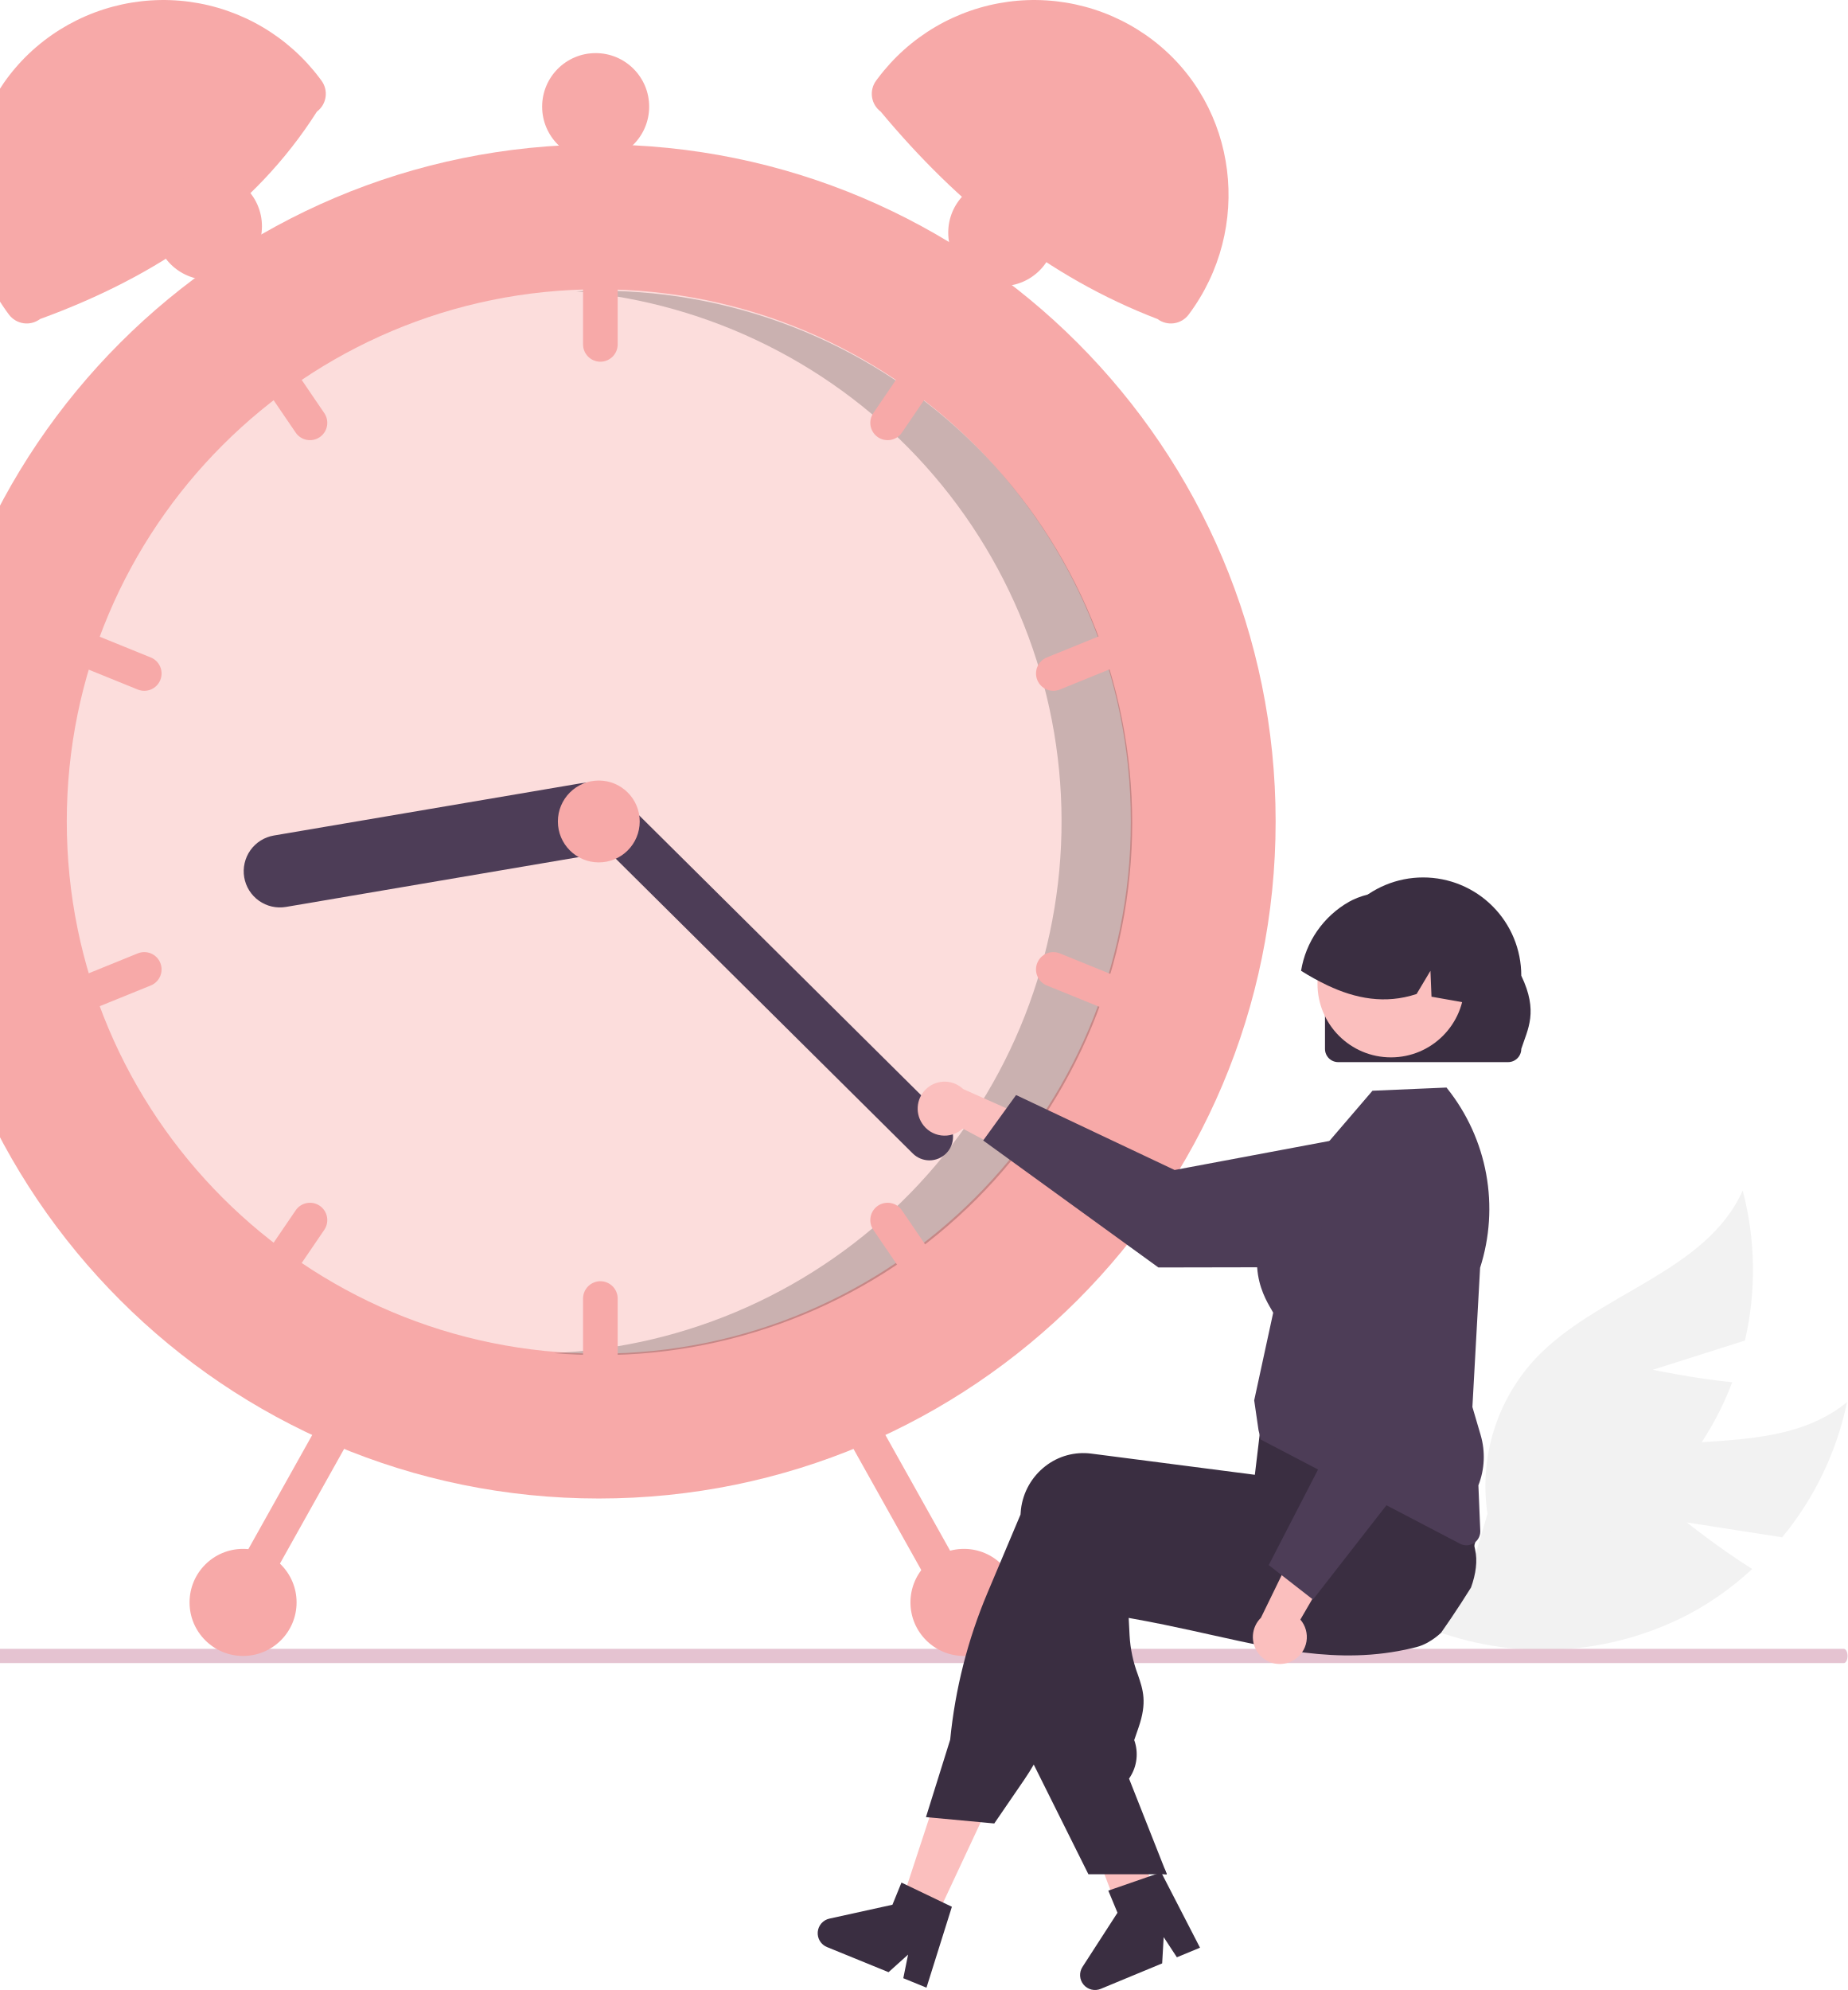
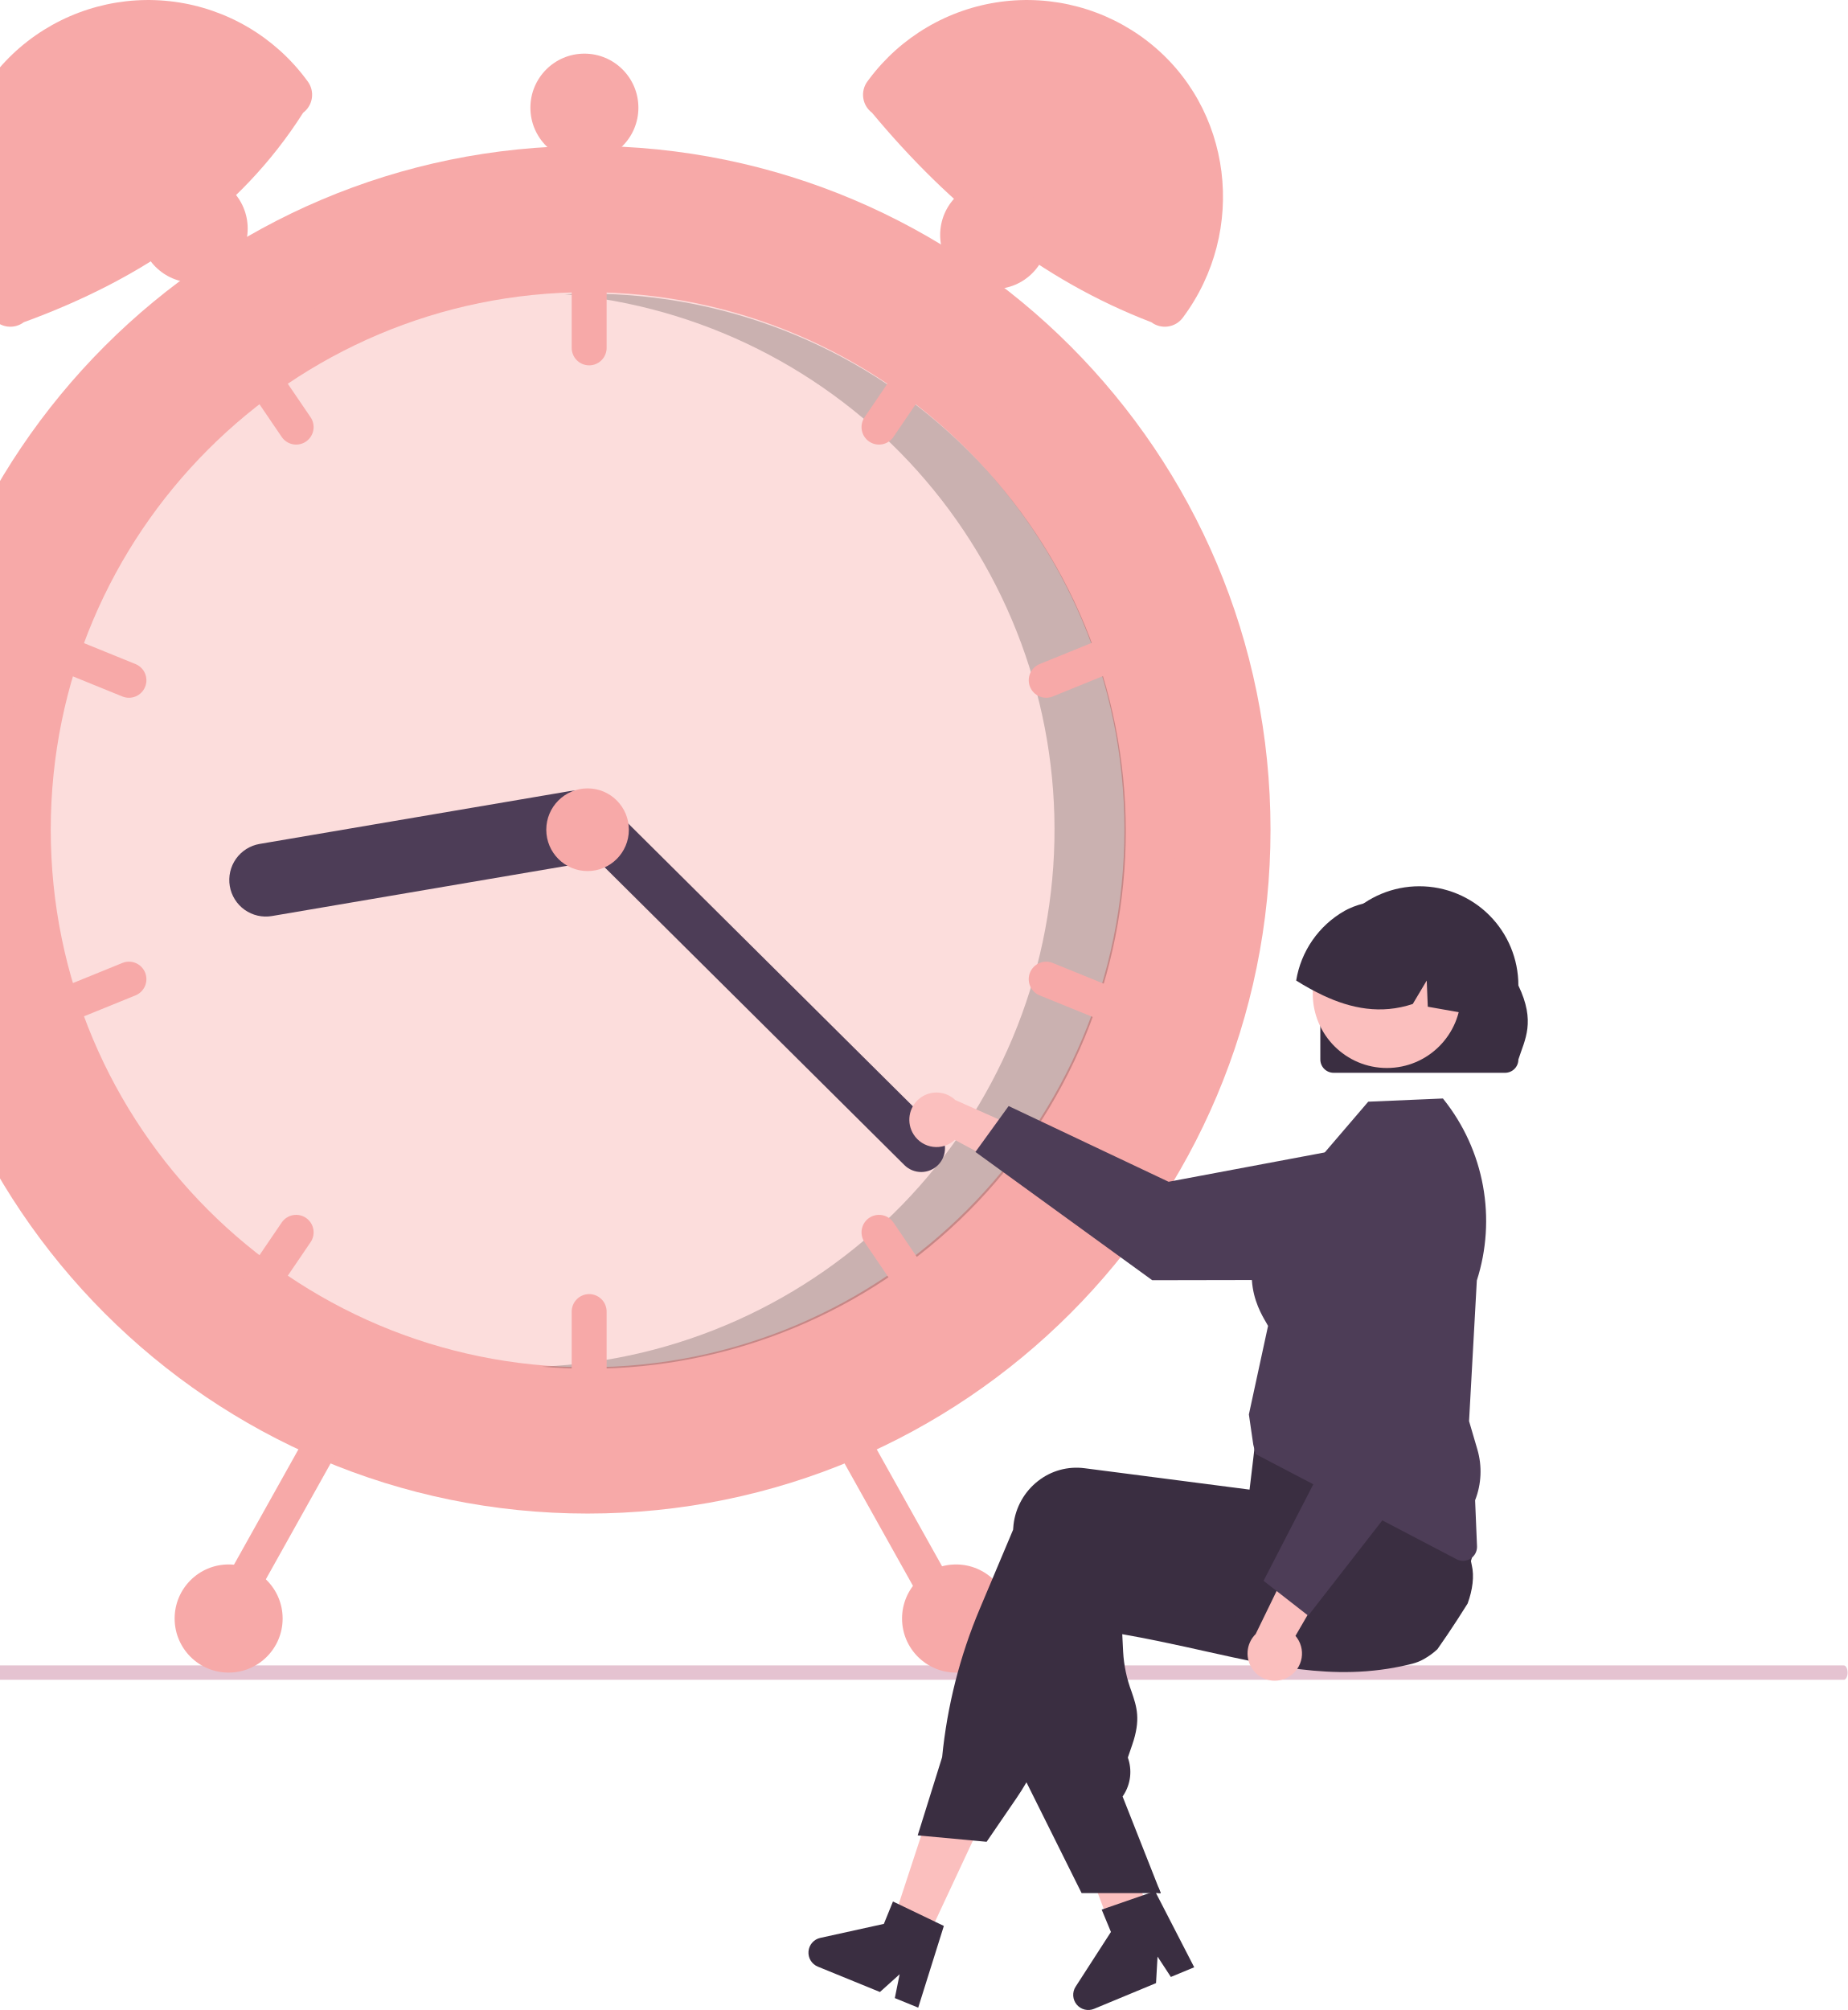
- <svg xmlns="http://www.w3.org/2000/svg" width="390" height="420" viewBox="0 0 390 420" fill="none">
-   <path d="M356.057 321.312L376.199 324.461C383.018 316.204 387.718 306.408 389.892 295.923C375.163 307.981 352.765 301.573 334.906 308.156C329.351 310.252 324.339 313.571 320.242 317.867C316.144 322.164 313.066 327.327 311.235 332.975L301.391 343.567C310.302 347.095 319.871 348.65 329.441 348.123C339.01 347.596 348.351 345 356.82 340.515C361.547 337.952 365.932 334.804 369.871 331.145C362.824 326.706 356.057 321.312 356.057 321.312Z" fill="#F2F2F2" />
-   <path d="M348.907 289.094L368.339 282.927C370.76 272.496 370.598 261.632 367.868 251.278C360.062 268.639 337.158 272.895 324.109 286.753C320.072 291.106 317.066 296.312 315.314 301.985C313.563 307.658 313.11 313.653 313.99 319.525L309.902 333.396C319.451 332.579 328.709 329.702 337.039 324.962C345.369 320.222 352.572 313.733 358.153 305.941C361.24 301.538 363.761 296.765 365.656 291.732C357.368 290.903 348.907 289.094 348.907 289.094Z" fill="#F2F2F2" />
-   <path d="M390 349.5C390 349.697 389.98 349.892 389.94 350.075C389.901 350.257 389.843 350.423 389.769 350.562C389.696 350.701 389.608 350.812 389.512 350.887C389.416 350.962 389.313 351.001 389.209 351H-58.209C-58.419 351 -58.62 350.842 -58.768 350.561C-58.917 350.279 -59 349.898 -59 349.5C-59 349.102 -58.917 348.721 -58.768 348.439C-58.62 348.158 -58.419 348 -58.209 348H389.209C389.313 347.999 389.416 348.038 389.512 348.113C389.608 348.188 389.696 348.299 389.769 348.438C389.843 348.577 389.901 348.743 389.94 348.925C389.98 349.108 390 349.303 390 349.5Z" fill="#E5C3D1" />
-   <path d="M126.401 316.267C205.308 316.267 269.274 252.292 269.274 173.375C269.274 94.458 205.308 30.483 126.401 30.483C47.495 30.483 -16.472 94.458 -16.472 173.375C-16.472 252.292 47.495 316.267 126.401 316.267Z" fill="#F7A9A8" />
-   <path d="M249.338 173.375C249.353 192.56 244.872 211.482 236.255 228.622C227.638 245.763 215.124 260.646 199.718 272.076C198.688 272.847 197.638 273.598 196.582 274.329C175.98 288.652 151.491 296.328 126.401 296.328C101.311 296.328 76.822 288.652 56.221 274.329C55.164 273.598 54.114 272.847 53.084 272.076C37.689 260.635 25.183 245.751 16.567 228.613C7.951 211.474 3.464 192.558 3.464 173.375C3.464 154.192 7.951 135.275 16.567 118.137C25.183 100.999 37.689 86.114 53.084 74.673C54.114 73.902 55.164 73.151 56.221 72.42C76.822 58.098 101.311 50.421 126.401 50.421C151.491 50.421 175.98 58.098 196.582 72.42C197.638 73.151 198.688 73.902 199.718 74.673C215.124 86.104 227.638 100.987 236.255 118.127C244.872 135.268 249.353 154.19 249.338 173.375Z" fill="#F7A9A8" />
-   <path d="M126.401 285.694C188.425 285.694 238.706 235.407 238.706 173.375C238.706 111.342 188.425 61.055 126.401 61.055C64.377 61.055 14.096 111.342 14.096 173.375C14.096 235.407 64.377 285.694 126.401 285.694Z" fill="#FCDDDC" />
-   <path opacity="0.2" d="M126.694 61.369C124.992 61.369 123.3 61.414 121.616 61.489C150 63.983 176.375 77.176 195.397 98.393C214.419 119.61 224.666 147.266 224.061 175.757C223.457 204.248 212.046 231.444 192.141 251.835C172.236 272.226 145.325 284.287 116.86 285.575C120.101 285.856 123.38 286.008 126.694 286.008C156.479 286.008 185.044 274.175 206.106 253.111C227.167 232.047 238.999 203.478 238.999 173.689C238.999 143.9 227.167 115.331 206.106 94.267C185.044 73.203 156.479 61.369 126.694 61.369V61.369Z" fill="black" />
-   <path d="M126.733 53.08C125.765 53.082 124.836 53.467 124.151 54.152C123.466 54.838 123.08 55.766 123.078 56.735V72.686C123.078 73.655 123.464 74.585 124.149 75.271C124.834 75.956 125.764 76.341 126.733 76.341C127.703 76.341 128.632 75.956 129.318 75.271C130.003 74.585 130.388 73.655 130.388 72.686V56.735C130.387 55.766 130.001 54.838 129.316 54.152C128.631 53.467 127.702 53.082 126.733 53.08Z" fill="#F7A9A8" />
-   <path d="M199.718 74.673C198.688 73.902 197.638 73.151 196.582 72.42C195.948 72.379 195.314 72.504 194.743 72.782C194.172 73.061 193.683 73.483 193.326 74.008L184.348 87.188C183.802 87.989 183.597 88.974 183.778 89.926C183.959 90.879 184.51 91.72 185.311 92.265C186.112 92.811 187.097 93.016 188.049 92.835C189.002 92.654 189.843 92.103 190.388 91.302L199.366 78.123C199.708 77.623 199.919 77.045 199.98 76.443C200.042 75.84 199.952 75.232 199.718 74.673Z" fill="#F7A9A8" />
-   <path d="M240.507 134.767C240.326 134.323 240.06 133.919 239.723 133.577C239.386 133.236 238.986 132.964 238.544 132.778C238.102 132.591 237.628 132.494 237.148 132.491C236.668 132.488 236.193 132.579 235.749 132.76L220.97 138.762C220.073 139.127 219.357 139.834 218.981 140.727C218.605 141.619 218.598 142.625 218.963 143.522C219.327 144.42 220.033 145.136 220.925 145.513C221.818 145.891 222.823 145.898 223.721 145.534L238.5 139.533C239.397 139.165 240.111 138.458 240.487 137.565C240.863 136.671 240.87 135.666 240.507 134.767Z" fill="#F7A9A8" />
-   <path d="M68.454 87.188L59.477 74.009C59.119 73.483 58.63 73.061 58.059 72.782C57.488 72.504 56.855 72.379 56.221 72.42C55.164 73.151 54.114 73.902 53.084 74.673C52.85 75.232 52.76 75.84 52.822 76.443C52.883 77.045 53.095 77.623 53.436 78.123L62.414 91.302C62.959 92.103 63.801 92.654 64.753 92.835C65.705 93.016 66.69 92.811 67.491 92.266C68.292 91.72 68.844 90.879 69.024 89.926C69.205 88.974 69 87.989 68.454 87.188Z" fill="#F7A9A8" />
-   <path d="M31.832 138.762L17.053 132.76C16.155 132.396 15.15 132.403 14.257 132.78C13.364 133.157 12.658 133.873 12.293 134.771C11.928 135.669 11.935 136.675 12.312 137.568C12.688 138.461 13.405 139.168 14.302 139.533L29.081 145.534C29.979 145.898 30.985 145.89 31.877 145.513C32.769 145.136 33.475 144.42 33.84 143.522C34.204 142.625 34.198 141.619 33.821 140.727C33.445 139.834 32.73 139.127 31.832 138.762V138.762Z" fill="#F7A9A8" />
-   <path d="M126.733 270.408C125.765 270.41 124.836 270.796 124.151 271.481C123.466 272.166 123.08 273.095 123.078 274.064V290.014C123.078 290.984 123.464 291.914 124.149 292.599C124.834 293.285 125.764 293.67 126.733 293.67C127.703 293.67 128.632 293.285 129.318 292.599C130.003 291.914 130.388 290.984 130.388 290.014V274.064C130.387 273.095 130.001 272.166 129.316 271.481C128.631 270.796 127.702 270.41 126.733 270.408Z" fill="#F7A9A8" />
-   <path d="M199.366 268.627L190.388 255.448C190.118 255.051 189.773 254.712 189.371 254.448C188.97 254.185 188.521 254.004 188.049 253.914C187.578 253.825 187.093 253.829 186.624 253.927C186.154 254.025 185.708 254.214 185.311 254.484C184.915 254.754 184.575 255.1 184.312 255.501C184.049 255.903 183.867 256.352 183.778 256.823C183.689 257.295 183.693 257.779 183.791 258.249C183.888 258.719 184.078 259.165 184.348 259.562L193.325 272.741C193.683 273.266 194.172 273.689 194.743 273.967C195.314 274.246 195.948 274.371 196.582 274.33C197.638 273.598 198.688 272.847 199.718 272.076C199.952 271.518 200.042 270.909 199.98 270.307C199.919 269.705 199.708 269.127 199.366 268.627Z" fill="#F7A9A8" />
-   <path d="M238.5 207.217L223.721 201.215C222.823 200.851 221.817 200.858 220.924 201.235C220.032 201.612 219.325 202.328 218.96 203.226C218.595 204.124 218.602 205.13 218.979 206.023C219.356 206.916 220.072 207.623 220.97 207.988L235.749 213.989C236.647 214.353 237.652 214.346 238.544 213.968C239.436 213.591 240.142 212.875 240.507 211.978C240.872 211.08 240.865 210.074 240.489 209.182C240.112 208.289 239.397 207.582 238.5 207.217V207.217Z" fill="#F7A9A8" />
-   <path d="M67.491 254.484C66.69 253.939 65.705 253.734 64.753 253.915C63.801 254.095 62.96 254.647 62.414 255.448L53.436 268.627C53.095 269.127 52.883 269.705 52.822 270.307C52.76 270.909 52.85 271.518 53.084 272.076C54.114 272.847 55.164 273.598 56.221 274.329C56.855 274.371 57.488 274.246 58.059 273.967C58.63 273.689 59.119 273.266 59.477 272.741L68.454 259.562C68.725 259.165 68.914 258.719 69.012 258.249C69.109 257.779 69.114 257.295 69.024 256.823C68.935 256.352 68.753 255.903 68.49 255.501C68.227 255.1 67.888 254.754 67.491 254.484Z" fill="#F7A9A8" />
-   <path d="M33.839 203.223C33.659 202.778 33.393 202.374 33.056 202.032C32.719 201.691 32.318 201.419 31.876 201.233C31.434 201.047 30.96 200.949 30.48 200.946C30.001 200.943 29.526 201.035 29.081 201.215L14.302 207.217C13.405 207.582 12.69 208.289 12.314 209.182C11.937 210.074 11.931 211.08 12.295 211.978C12.66 212.875 13.366 213.591 14.258 213.968C15.15 214.346 16.156 214.353 17.053 213.989L31.832 207.988C32.729 207.62 33.444 206.913 33.82 206.02C34.196 205.127 34.203 204.121 33.839 203.223Z" fill="#F7A9A8" />
-   <path d="M131.476 171.561C131.813 173.559 131.344 175.609 130.172 177.262C129 178.915 127.22 180.035 125.223 180.378L60.367 191.411C59.377 191.579 58.365 191.551 57.386 191.328C56.408 191.105 55.483 190.691 54.664 190.11C53.846 189.53 53.149 188.793 52.615 187.944C52.081 187.094 51.72 186.147 51.551 185.158C51.383 184.168 51.411 183.155 51.635 182.177C51.858 181.198 52.271 180.273 52.852 179.454C53.432 178.636 54.169 177.939 55.018 177.405C55.868 176.871 56.814 176.51 57.804 176.341L122.66 165.308C124.658 164.97 126.708 165.439 128.361 166.611C130.013 167.784 131.134 169.564 131.476 171.561Z" fill="#4D3D57" />
-   <path d="M199.735 243.426C198.804 244.363 197.538 244.893 196.217 244.898C194.896 244.903 193.626 244.384 192.687 243.454L122.87 174.175C121.933 173.244 121.404 171.979 121.4 170.658C121.395 169.336 121.915 168.067 122.845 167.129C123.776 166.192 125.041 165.661 126.362 165.656C127.683 165.65 128.952 166.169 129.89 167.098L199.708 236.377C200.645 237.309 201.174 238.574 201.179 239.896C201.184 241.217 200.665 242.487 199.735 243.426Z" fill="#4D3D57" />
-   <path d="M126.401 182.015C131.172 182.015 135.04 178.147 135.04 173.375C135.04 168.603 131.172 164.735 126.401 164.735C121.63 164.735 117.762 168.603 117.762 173.375C117.762 178.147 121.63 182.015 126.401 182.015Z" fill="#F7A9A8" />
-   <path d="M66.897 23.557C53.636 44.408 33.404 58.245 8.452 67.335C7.959 67.705 7.398 67.973 6.801 68.126C6.204 68.278 5.583 68.312 4.974 68.224C4.364 68.137 3.777 67.93 3.247 67.616C2.718 67.301 2.255 66.886 1.885 66.393C-11.668 48.294 -8.608 22.427 9.28 8.597C13.605 5.259 18.549 2.814 23.827 1.403C29.104 -0.008 34.609 -0.357 40.022 0.377C45.435 1.112 50.649 2.914 55.359 5.68C60.07 8.446 64.185 12.12 67.465 16.489L67.84 16.99C68.209 17.483 68.477 18.044 68.63 18.641C68.782 19.238 68.816 19.859 68.728 20.469C68.641 21.078 68.434 21.665 68.12 22.195C67.805 22.725 67.39 23.188 66.897 23.557Z" fill="#F7A9A8" />
-   <path d="M185.338 16.489C188.617 12.12 192.732 8.446 197.443 5.68C202.154 2.914 207.367 1.112 212.78 0.377C218.193 -0.357 223.698 -0.008 228.975 1.403C234.253 2.814 239.197 5.259 243.522 8.597C261.41 22.426 264.47 48.294 250.917 66.393C250.547 66.886 250.085 67.301 249.555 67.616C249.025 67.93 248.438 68.137 247.829 68.224C247.219 68.312 246.598 68.278 246.001 68.126C245.404 67.973 244.843 67.705 244.35 67.335C221.187 58.466 202.191 43.117 185.905 23.557C184.91 22.811 184.251 21.7 184.074 20.468C183.897 19.237 184.217 17.985 184.963 16.99L185.338 16.489Z" fill="#F7A9A8" />
-   <path d="M179.525 297.171C178.681 297.646 178.059 298.436 177.795 299.368C177.532 300.301 177.649 301.3 178.121 302.146L199.214 339.845C199.688 340.69 200.478 341.313 201.41 341.577C202.343 341.84 203.342 341.722 204.188 341.249C205.034 340.775 205.657 339.985 205.92 339.053C206.184 338.12 206.066 337.12 205.593 336.274L184.5 298.576C184.025 297.731 183.235 297.109 182.303 296.846C181.37 296.582 180.372 296.699 179.525 297.171Z" fill="#F7A9A8" />
-   <path d="M68.302 298.576L47.209 336.274C46.736 337.12 46.618 338.12 46.882 339.053C47.145 339.985 47.769 340.775 48.614 341.249C49.46 341.722 50.459 341.84 51.392 341.577C52.325 341.313 53.115 340.69 53.588 339.845L74.681 302.146C74.916 301.727 75.066 301.266 75.122 300.789C75.178 300.312 75.14 299.829 75.01 299.367C74.879 298.905 74.659 298.473 74.362 298.096C74.065 297.719 73.696 297.405 73.277 297.17C72.858 296.936 72.397 296.786 71.921 296.73C71.444 296.674 70.961 296.712 70.499 296.843C70.037 296.973 69.605 297.193 69.228 297.491C68.851 297.788 68.537 298.157 68.302 298.576H68.302Z" fill="#F7A9A8" />
-   <path d="M203.486 349.497C209.725 349.497 214.783 344.439 214.783 338.199C214.783 331.959 209.725 326.9 203.486 326.9C197.247 326.9 192.189 331.959 192.189 338.199C192.189 344.439 197.247 349.497 203.486 349.497Z" fill="#F7A9A8" />
-   <path d="M211.46 60.391C217.7 60.391 222.757 55.332 222.757 49.092C222.757 42.852 217.7 37.794 211.46 37.794C205.221 37.794 200.163 42.852 200.163 49.092C200.163 55.332 205.221 60.391 211.46 60.391Z" fill="#F7A9A8" />
-   <path d="M125.737 33.806C131.976 33.806 137.034 28.748 137.034 22.508C137.034 16.268 131.976 11.209 125.737 11.209C119.497 11.209 114.44 16.268 114.44 22.508C114.44 28.748 119.497 33.806 125.737 33.806Z" fill="#F7A9A8" />
-   <path d="M44 59.061C50.239 59.061 55.297 54.003 55.297 47.763C55.297 41.523 50.239 36.465 44 36.465C37.761 36.465 32.703 41.523 32.703 47.763C32.703 54.003 37.761 59.061 44 59.061Z" fill="#F7A9A8" />
-   <path d="M51.31 349.497C57.549 349.497 62.607 344.439 62.607 338.199C62.607 331.959 57.549 326.9 51.31 326.9C45.071 326.9 40.013 331.959 40.013 338.199C40.013 344.439 45.071 349.497 51.31 349.497Z" fill="#F7A9A8" />
-   <path d="M194.625 237.072C195.07 237.769 195.663 238.36 196.361 238.804C197.06 239.247 197.847 239.532 198.668 239.638C199.488 239.745 200.322 239.67 201.11 239.419C201.899 239.168 202.622 238.747 203.231 238.186L220.957 247.686L220.006 237.277L203.319 229.852C202.309 228.892 200.982 228.337 199.59 228.29C198.198 228.244 196.837 228.71 195.765 229.6C194.694 230.49 193.986 231.742 193.776 233.119C193.565 234.496 193.867 235.903 194.625 237.072H194.625Z" fill="#FBBFBE" />
-   <path d="M207.541 240.704L214.487 231.114L247.953 246.936L289.597 239.122C291.655 238.735 293.773 238.807 295.801 239.332C297.828 239.856 299.716 240.821 301.329 242.157C302.942 243.493 304.241 245.168 305.134 247.063C306.027 248.957 306.492 251.026 306.496 253.12C306.498 256.904 305.001 260.533 302.331 263.214C299.661 265.894 296.037 267.405 292.254 267.416L244.53 267.505L207.541 240.704Z" fill="#4D3D57" />
-   <path d="M196.842 406.344L189.813 402.982L199.468 373.601L209.84 378.563L196.842 406.344Z" fill="#FBBFBE" />
-   <path d="M243.961 401.607C243.449 401.927 242.938 402.242 242.422 402.557C241.395 403.187 240.357 403.807 239.319 404.416C238.798 404.72 238.271 405.025 237.75 405.325V405.34L237.719 405.345L237.709 405.35L236.914 405.547L235.773 402.531L235.246 401.142L234.503 399.175L233.14 395.576L225.964 376.628L237.12 373.875L237.538 375.585H237.544L237.75 376.431L241.648 392.241L242.443 395.473L242.469 395.571L242.949 397.502L243.362 399.175L243.821 401.044L243.961 401.607Z" fill="#FBBFBE" />
-   <path d="M310.512 335.063C309.804 336.199 309.082 337.329 308.354 338.45C307.001 340.536 305.612 342.591 304.188 344.615C304.188 344.62 304.182 344.62 304.177 344.625C303.346 345.395 302.428 346.066 301.441 346.623C301.4 346.654 301.353 346.675 301.312 346.701C300.585 347.102 299.812 347.413 299.01 347.625C298.72 347.697 298.426 347.769 298.137 347.842C297.094 348.089 296.062 348.301 295.034 348.487C293.207 348.812 291.4 349.045 289.603 349.189C289.459 349.205 289.314 349.215 289.17 349.225C281.782 349.767 274.591 348.895 267.085 347.465C263.378 346.762 259.594 345.921 255.675 345.048C254.395 344.759 253.11 344.475 251.809 344.191C251.711 344.171 251.607 344.145 251.504 344.124C249.646 343.716 247.756 343.313 245.82 342.916C243.383 342.415 240.869 341.93 238.257 341.47L238.443 345.152C238.598 347.983 239.186 350.775 240.188 353.428C241.303 356.691 242.186 359.273 240.322 364.648L239.424 367.25C239.889 368.542 240.049 369.925 239.891 371.289C239.732 372.654 239.26 373.963 238.51 375.114L238.329 375.387L245.82 394.341L246.305 395.57H242.47L237.751 395.575H229.754L218.216 372.424L217.664 371.319V371.262L218.856 326.771C218.872 326.378 218.903 325.981 218.954 325.588C219.165 323.804 219.728 322.08 220.612 320.516C221.496 318.953 222.682 317.581 224.101 316.48C225.462 315.417 227.02 314.635 228.685 314.179C230.35 313.724 232.09 313.604 233.802 313.826L237.751 314.338L245.82 315.381L251.504 316.119L251.618 316.134L268.38 318.303L269.583 313.398L269.805 313.315L276.862 310.729L301.271 301.781L301.333 301.76L302.938 301.171L303.129 301.481C303.186 301.574 303.243 301.667 303.294 301.76C304.881 304.605 306.173 307.605 307.151 310.713C308.794 315.79 310.147 320.956 311.203 326.187C311.25 326.414 311.291 326.621 311.327 326.807L311.343 326.864C311.358 326.951 311.369 327.008 311.374 327.024C311.937 329.368 311.544 332.228 310.512 335.063Z" fill="#3A2E41" />
-   <path d="M311.542 318.666C311.464 318.336 311.366 318 311.263 317.675C310.444 315.211 309.489 312.795 308.403 310.436C307.185 307.751 305.724 304.875 303.984 301.762C303.143 300.254 302.237 298.686 301.269 297.058C300.783 296.243 300.279 295.411 299.756 294.565C299.735 294.526 299.713 294.488 299.689 294.451L299.539 294.203L275.389 297.435L266.396 298.638L265.859 303.12L265.73 304.23C265.725 304.23 265.725 304.23 265.73 304.235L265.368 307.261V307.266L264.888 311.262L264.847 311.257L251.502 309.528L237.749 307.746L230.361 306.791C228.649 306.568 226.91 306.688 225.245 307.143C223.579 307.599 222.021 308.381 220.661 309.445C219.242 310.545 218.056 311.918 217.172 313.481C216.288 315.045 215.725 316.769 215.514 318.553C215.467 318.914 215.436 319.286 215.421 319.653L208.452 336.17C204.281 346.048 201.625 356.499 200.574 367.169L195.463 383.511L196.191 383.578L207.022 384.585L209.882 384.853L216.18 375.658C216.897 374.61 217.579 373.531 218.214 372.426C219.259 370.621 220.189 368.752 220.996 366.829L234.62 334.404C235.674 334.585 236.716 334.757 237.749 334.92C242.524 335.695 247.109 336.326 251.502 336.815C265.786 338.41 278.156 338.534 289.168 337.182C292.26 336.805 295.249 336.309 298.135 335.695C299.193 335.473 300.238 335.233 301.269 334.977C301.511 334.92 301.749 334.863 301.986 334.801C304.12 334.251 306.081 333.174 307.691 331.67C309.301 330.165 310.508 328.281 311.201 326.189C312.029 323.765 312.147 321.155 311.542 318.666Z" fill="#3A2E41" />
-   <path d="M199.087 401.546L191.482 397.901L190.29 397.328L188.385 402.006L175.086 404.933C174.429 405.077 173.834 405.428 173.39 405.934C172.946 406.44 172.676 407.075 172.618 407.745C172.56 408.416 172.719 409.088 173.07 409.662C173.421 410.237 173.947 410.684 174.57 410.938L187.564 416.241L191.689 412.528L190.677 417.511L195.571 419.509L200.935 402.434L199.087 401.546Z" fill="#3A2E41" />
-   <path d="M245.82 394.341L246.306 395.57H245.82V394.341Z" fill="#3A2E41" />
-   <path d="M243.172 395.833L235.204 398.594L233.953 399.026L235.891 403.69L228.5 415.129C228.135 415.694 227.959 416.362 227.999 417.034C228.04 417.706 228.294 418.347 228.725 418.864C229.156 419.382 229.741 419.747 230.395 419.908C231.048 420.069 231.736 420.017 232.358 419.759L245.322 414.383L245.641 408.842L248.428 413.095L253.311 411.071L245.11 395.163L243.172 395.833Z" fill="#3A2E41" />
-   <path d="M309.555 326.147C309.082 326.146 308.616 326.03 308.197 325.81L266.15 303.836L265.664 301.847L264.748 295.552L264.761 295.493L268.76 277.054C268.686 276.896 268.533 276.636 268.36 276.343C266.575 273.318 261.142 264.111 271.511 251.433L289.716 230.206L305.341 229.533L305.519 229.758C309.697 235.002 312.514 241.198 313.721 247.794C314.928 254.39 314.487 261.182 312.436 267.567L310.81 296.954L312.555 302.889C313.575 306.376 313.406 310.104 312.075 313.485L312.475 323.095C312.491 323.489 312.427 323.882 312.287 324.251C312.148 324.619 311.935 324.956 311.663 325.241C311.39 325.526 311.063 325.753 310.701 325.908C310.339 326.064 309.949 326.145 309.555 326.147L309.555 326.147Z" fill="#4D3D57" />
-   <path d="M273.082 350.382C273.794 349.962 274.405 349.39 274.873 348.707C275.34 348.024 275.652 347.247 275.787 346.431C275.922 345.614 275.876 344.778 275.652 343.982C275.429 343.185 275.034 342.447 274.495 341.819L284.604 324.432L274.17 325.02L266.169 341.441C265.175 342.417 264.574 343.724 264.479 345.114C264.384 346.504 264.803 347.88 265.655 348.982C266.507 350.085 267.733 350.836 269.102 351.094C270.471 351.352 271.887 351.099 273.082 350.382L273.082 350.382Z" fill="#FBBFBE" />
-   <path d="M277.161 337.599L267.819 330.322L284.794 297.423L278.433 255.527C278.119 253.456 278.264 251.341 278.859 249.333C279.454 247.324 280.483 245.472 281.875 243.906C283.266 242.34 284.985 241.1 286.909 240.273C288.833 239.447 290.916 239.054 293.009 239.123C296.79 239.252 300.365 240.875 302.951 243.637C305.536 246.399 306.92 250.074 306.8 253.855L305.228 301.559L277.161 337.599Z" fill="#4D3D57" />
-   <path d="M279.694 221.385V205.922C279.69 200.426 281.869 195.155 285.752 191.266C289.635 187.378 294.903 185.191 300.398 185.188C305.893 185.184 311.164 187.364 315.052 191.248C318.94 195.131 321.126 200.4 321.129 205.895V205.922C324.781 213.532 322.497 217.15 321.129 221.385C321.128 222.123 320.835 222.83 320.313 223.351C319.792 223.873 319.085 224.166 318.348 224.167H282.477C281.739 224.167 281.032 223.873 280.51 223.352C279.988 222.83 279.695 222.123 279.694 221.385Z" fill="#3A2E41" />
-   <path d="M293.619 223.163C302.183 223.163 309.127 216.218 309.127 207.652C309.127 199.086 302.183 192.142 293.619 192.142C285.054 192.142 278.11 199.086 278.11 207.652C278.11 216.218 285.054 223.163 293.619 223.163Z" fill="#FBBFBE" />
-   <path d="M309.849 211.719C309.708 211.696 309.567 211.667 309.427 211.645C307.008 211.215 304.589 210.794 302.177 210.357L301.955 204.89L299.033 209.787C292.368 212 286.132 210.749 280.265 207.99C278.33 207.071 276.453 206.036 274.643 204.89C275.136 201.866 276.298 198.99 278.046 196.473C279.793 193.957 282.08 191.863 284.741 190.344C284.963 190.218 285.177 190.107 285.399 189.996C285.4 189.996 285.401 189.996 285.402 189.996C285.403 189.995 285.404 189.995 285.405 189.994C285.405 189.993 285.406 189.992 285.406 189.992C285.406 189.991 285.407 189.99 285.407 189.989C285.784 189.811 286.169 189.641 286.553 189.486C289.565 188.309 292.849 188.01 296.023 188.626C299.197 189.242 302.132 190.745 304.485 192.963C309.22 197.484 311.35 204.949 309.849 211.719Z" fill="#3A2E41" />
+ <svg xmlns="http://www.w3.org/2000/svg" width="365" height="397" viewBox="0 0 365 397" fill="none">
+   <path d="M365 330.361C365 330.547 364.981 330.732 364.944 330.904C364.906 331.076 364.851 331.233 364.782 331.365C364.712 331.496 364.63 331.601 364.539 331.672C364.449 331.743 364.351 331.779 364.253 331.779H-58.253C-58.451 331.779 -58.641 331.629 -58.781 331.363C-58.921 331.097 -59 330.737 -59 330.361C-59 329.985 -58.921 329.624 -58.781 329.358C-58.641 329.092 -58.451 328.943 -58.253 328.943H364.253C364.351 328.942 364.449 328.979 364.539 329.05C364.63 329.121 364.712 329.225 364.782 329.357C364.851 329.489 364.906 329.645 364.944 329.817C364.981 329.99 365 330.174 365 330.361V330.361Z" fill="#E5C3D1" />
+   <path d="M116.078 298.947C190.591 298.947 250.996 238.476 250.996 163.88C250.996 89.285 190.591 28.814 116.078 28.814C41.565 28.814 -18.84 89.285 -18.84 163.88C-18.84 238.476 41.565 298.947 116.078 298.947Z" fill="#F7A9A8" />
+   <path d="M232.17 163.88C232.184 182.015 227.952 199.901 219.815 216.103C211.678 232.305 199.861 246.372 185.313 257.177C184.34 257.906 183.349 258.616 182.351 259.307C162.897 272.845 139.771 280.101 116.078 280.101C92.385 280.101 69.26 272.845 49.805 259.307C48.807 258.616 47.816 257.906 46.843 257.177C32.305 246.363 20.496 232.293 12.36 216.093C4.223 199.893 -0.014 182.013 -0.014 163.88C-0.014 145.748 4.223 127.867 12.36 111.668C20.496 95.468 32.305 81.398 46.843 70.584C47.816 69.855 48.807 69.145 49.805 68.454C69.26 54.916 92.385 47.66 116.078 47.66C139.771 47.66 162.897 54.916 182.351 68.454C183.349 69.145 184.34 69.855 185.313 70.584C199.861 81.389 211.678 95.456 219.815 111.658C227.952 127.86 232.184 145.746 232.17 163.88V163.88Z" fill="#F7A9A8" />
+   <path d="M116.078 270.049C174.649 270.049 222.13 222.516 222.13 163.88C222.13 105.245 174.649 57.712 116.078 57.712C57.507 57.712 10.026 105.245 10.026 163.88C10.026 222.516 57.507 270.049 116.078 270.049Z" fill="#FCDDDC" />
+   <path opacity="0.2" d="M116.355 58.008C114.747 58.008 113.149 58.051 111.559 58.121C138.363 60.479 163.27 72.949 181.232 93.005C199.195 113.06 208.872 139.201 208.301 166.132C207.73 193.063 196.954 218.77 178.157 238.044C159.361 257.318 133.948 268.719 107.068 269.936C110.129 270.202 113.225 270.346 116.355 270.346C144.481 270.346 171.456 259.16 191.345 239.25C211.233 219.339 222.407 192.335 222.407 164.177C222.407 136.02 211.233 109.015 191.345 89.105C171.456 69.194 144.481 58.008 116.355 58.008V58.008Z" fill="black" />
+   <path d="M116.392 50.173C115.477 50.175 114.6 50.539 113.953 51.187C113.306 51.834 112.942 52.712 112.94 53.628V68.706C112.94 69.622 113.304 70.501 113.951 71.149C114.599 71.797 115.477 72.161 116.392 72.161C117.307 72.161 118.185 71.797 118.832 71.149C119.48 70.501 119.843 69.622 119.843 68.706V53.628C119.842 52.712 119.477 51.834 118.831 51.187C118.184 50.539 117.307 50.175 116.392 50.173V50.173Z" fill="#F7A9A8" />
+   <path d="M185.313 70.584C184.34 69.855 183.349 69.145 182.351 68.454C181.752 68.415 181.154 68.533 180.615 68.796C180.075 69.06 179.614 69.459 179.276 69.956L170.798 82.413C170.283 83.171 170.09 84.102 170.26 85.002C170.431 85.902 170.952 86.697 171.708 87.213C172.465 87.728 173.395 87.922 174.294 87.751C175.193 87.581 175.987 87.059 176.503 86.302L184.98 73.844C185.303 73.372 185.502 72.826 185.56 72.256C185.619 71.687 185.533 71.112 185.313 70.584V70.584Z" fill="#F7A9A8" />
+   <path d="M223.83 127.387C223.66 126.967 223.409 126.585 223.09 126.262C222.772 125.94 222.394 125.683 221.977 125.507C221.559 125.331 221.112 125.238 220.659 125.236C220.206 125.233 219.757 125.319 219.337 125.49L205.381 131.163C204.534 131.508 203.859 132.176 203.503 133.02C203.148 133.864 203.142 134.815 203.486 135.663C203.83 136.511 204.497 137.188 205.339 137.545C206.182 137.901 207.131 137.908 207.979 137.564L221.935 131.892C222.782 131.544 223.457 130.876 223.812 130.031C224.167 129.187 224.174 128.236 223.83 127.387Z" fill="#F7A9A8" />
+   <path d="M61.358 82.413L52.88 69.956C52.542 69.459 52.081 69.06 51.542 68.796C51.002 68.533 50.404 68.415 49.805 68.454C48.807 69.145 47.816 69.855 46.843 70.584C46.623 71.112 46.538 71.687 46.596 72.257C46.654 72.826 46.853 73.372 47.176 73.844L55.654 86.302C56.169 87.059 56.963 87.581 57.862 87.751C58.761 87.922 59.692 87.728 60.448 87.213C61.204 86.697 61.725 85.902 61.896 85.002C62.066 84.102 61.873 83.171 61.358 82.413V82.413Z" fill="#F7A9A8" />
+   <path d="M26.775 131.163L12.819 125.49C11.971 125.145 11.021 125.152 10.178 125.508C9.335 125.865 8.668 126.542 8.323 127.391C7.979 128.239 7.985 129.19 8.341 130.035C8.697 130.879 9.373 131.547 10.221 131.892L24.177 137.564C25.025 137.908 25.974 137.901 26.817 137.545C27.659 137.188 28.326 136.511 28.67 135.663C29.015 134.814 29.008 133.864 28.653 133.02C28.298 132.176 27.622 131.508 26.775 131.163V131.163Z" fill="#F7A9A8" />
+   <path d="M116.392 255.6C115.477 255.602 114.6 255.966 113.953 256.614C113.306 257.262 112.942 258.14 112.94 259.055V274.133C112.94 275.049 113.304 275.928 113.951 276.576C114.599 277.224 115.477 277.588 116.392 277.588C117.307 277.588 118.185 277.224 118.832 276.576C119.48 275.928 119.843 275.049 119.843 274.133V259.055C119.842 258.14 119.477 257.262 118.831 256.614C118.184 255.966 117.307 255.602 116.392 255.6V255.6Z" fill="#F7A9A8" />
+   <path d="M184.98 253.917L176.503 241.459C176.247 241.084 175.921 240.763 175.542 240.514C175.163 240.266 174.739 240.094 174.294 240.01C173.849 239.925 173.391 239.929 172.948 240.021C172.504 240.114 172.083 240.293 171.708 240.548C171.334 240.803 171.013 241.13 170.765 241.51C170.516 241.889 170.345 242.314 170.26 242.759C170.176 243.205 170.18 243.663 170.272 244.107C170.364 244.551 170.543 244.973 170.798 245.348L179.276 257.805C179.614 258.302 180.075 258.701 180.615 258.964C181.154 259.228 181.752 259.346 182.351 259.307C183.349 258.616 184.34 257.906 185.313 257.177C185.533 256.649 185.619 256.074 185.56 255.505C185.502 254.935 185.303 254.389 184.98 253.917Z" fill="#F7A9A8" />
+   <path d="M221.935 195.869L207.979 190.197C207.131 189.852 206.181 189.858 205.338 190.215C204.495 190.571 203.828 191.248 203.484 192.097C203.139 192.946 203.146 193.897 203.501 194.741C203.857 195.585 204.533 196.253 205.381 196.598L219.337 202.271C220.185 202.615 221.135 202.608 221.977 202.251C222.82 201.894 223.486 201.218 223.831 200.369C224.175 199.521 224.169 198.57 223.813 197.727C223.458 196.883 222.783 196.215 221.935 195.869V195.869Z" fill="#F7A9A8" />
+   <path d="M60.448 240.548C59.691 240.033 58.761 239.839 57.862 240.01C56.963 240.181 56.169 240.702 55.654 241.459L47.176 253.917C46.853 254.389 46.654 254.935 46.596 255.504C46.538 256.074 46.623 256.649 46.843 257.177C47.816 257.906 48.807 258.616 49.805 259.307C50.404 259.346 51.002 259.228 51.542 258.964C52.081 258.701 52.542 258.302 52.88 257.805L61.358 245.348C61.613 244.973 61.792 244.551 61.884 244.107C61.977 243.663 61.98 243.205 61.896 242.759C61.812 242.314 61.64 241.889 61.392 241.509C61.143 241.13 60.823 240.803 60.448 240.548V240.548Z" fill="#F7A9A8" />
+   <path d="M28.67 192.094C28.5 191.674 28.248 191.291 27.93 190.969C27.612 190.646 27.233 190.389 26.816 190.213C26.399 190.037 25.951 189.945 25.498 189.942C25.046 189.939 24.596 190.026 24.177 190.196L10.221 195.869C9.374 196.215 8.698 196.883 8.343 197.727C7.987 198.57 7.981 199.521 8.326 200.369C8.67 201.218 9.337 201.895 10.179 202.251C11.022 202.608 11.971 202.615 12.819 202.271L26.775 196.598C27.622 196.251 28.297 195.582 28.652 194.738C29.007 193.893 29.014 192.943 28.67 192.094V192.094Z" fill="#F7A9A8" />
+   <path d="M120.87 162.166C121.189 164.055 120.746 165.993 119.639 167.555C118.532 169.117 116.852 170.176 114.966 170.5L53.721 180.929C52.786 181.088 51.83 181.061 50.906 180.85C49.982 180.639 49.108 180.248 48.336 179.7C47.562 179.151 46.905 178.455 46.401 177.652C45.896 176.848 45.555 175.954 45.396 175.018C45.237 174.083 45.264 173.125 45.474 172.2C45.685 171.275 46.076 170.401 46.624 169.627C47.172 168.853 47.867 168.195 48.67 167.69C49.472 167.185 50.366 166.844 51.3 166.685L112.546 156.255C114.432 155.936 116.368 156.379 117.929 157.487C119.489 158.596 120.547 160.278 120.87 162.166V162.166Z" fill="#4D3D57" />
+   <path d="M185.329 230.096C184.449 230.982 183.254 231.482 182.007 231.487C180.759 231.492 179.56 231.001 178.673 230.122L112.744 164.637C111.859 163.757 111.359 162.561 111.355 161.312C111.351 160.063 111.842 158.864 112.72 157.977C113.599 157.091 114.793 156.59 116.041 156.584C117.288 156.579 118.487 157.069 119.373 157.948L185.303 223.433C186.188 224.313 186.687 225.51 186.692 226.759C186.697 228.008 186.207 229.208 185.329 230.096V230.096Z" fill="#4D3D57" />
+   <path d="M116.078 172.047C120.584 172.047 124.236 168.391 124.236 163.88C124.236 159.37 120.584 155.714 116.078 155.714C111.573 155.714 107.92 159.37 107.92 163.88C107.92 168.391 111.573 172.047 116.078 172.047Z" fill="#F7A9A8" />
+   <path d="M59.887 22.267C47.365 41.976 28.259 55.055 4.696 63.648C4.231 63.997 3.701 64.251 3.137 64.395C2.574 64.539 1.987 64.571 1.412 64.488C0.836 64.405 0.282 64.21 -0.218 63.913C-0.719 63.616 -1.156 63.223 -1.505 62.757V62.757C-14.303 45.649 -11.414 21.198 5.478 8.126C9.562 4.971 14.232 2.66 19.215 1.326C24.198 -0.008 29.397 -0.337 34.509 0.357C39.62 1.051 44.543 2.754 48.992 5.369C53.441 7.983 57.326 11.456 60.423 15.586L60.777 16.059C61.126 16.525 61.38 17.056 61.523 17.62C61.667 18.184 61.699 18.771 61.616 19.348C61.534 19.924 61.339 20.479 61.042 20.98C60.745 21.48 60.353 21.918 59.887 22.267V22.267Z" fill="#F7A9A8" />
+   <path d="M171.733 15.586C174.83 11.456 178.716 7.983 183.164 5.369C187.613 2.754 192.536 1.051 197.648 0.357C202.759 -0.337 207.958 -0.008 212.941 1.326C217.925 2.659 222.594 4.971 226.678 8.126C243.57 21.198 246.46 45.649 233.661 62.757C233.312 63.223 232.875 63.616 232.375 63.913C231.874 64.21 231.32 64.405 230.745 64.488C230.169 64.571 229.582 64.539 229.019 64.395C228.455 64.251 227.925 63.997 227.46 63.648C205.586 55.264 187.648 40.756 172.269 22.267C171.329 21.562 170.707 20.512 170.54 19.348C170.373 18.183 170.675 17.001 171.379 16.059L171.733 15.586Z" fill="#F7A9A8" />
+   <path d="M166.245 280.897C165.447 281.346 164.86 282.093 164.611 282.974C164.362 283.856 164.473 284.8 164.918 285.6L184.837 321.234C185.284 322.033 186.03 322.622 186.911 322.871C187.792 323.12 188.735 323.009 189.534 322.561C190.333 322.114 190.921 321.367 191.17 320.485C191.419 319.604 191.307 318.659 190.861 317.859L170.942 282.225C170.494 281.427 169.748 280.839 168.867 280.59C167.987 280.341 167.044 280.452 166.245 280.897V280.897Z" fill="#F7A9A8" />
+   <path d="M61.214 282.225L41.296 317.859C40.849 318.659 40.738 319.604 40.986 320.485C41.235 321.367 41.824 322.114 42.622 322.561C43.421 323.009 44.365 323.12 45.245 322.871C46.126 322.622 46.872 322.033 47.319 321.234L67.238 285.6C67.46 285.204 67.601 284.768 67.654 284.317C67.707 283.867 67.671 283.41 67.548 282.973C67.425 282.537 67.217 282.128 66.936 281.772C66.656 281.416 66.308 281.118 65.912 280.897C65.516 280.675 65.081 280.534 64.631 280.481C64.181 280.427 63.725 280.464 63.288 280.587C62.852 280.71 62.444 280.918 62.089 281.2C61.733 281.481 61.436 281.829 61.214 282.225H61.214Z" fill="#F7A9A8" />
+   <path d="M188.871 330.358C194.763 330.358 199.539 325.577 199.539 319.678C199.539 313.78 194.763 308.999 188.871 308.999C182.979 308.999 178.203 313.78 178.203 319.678C178.203 325.577 182.979 330.358 188.871 330.358Z" fill="#F7A9A8" />
+   <path d="M196.401 57.084C202.293 57.084 207.069 52.302 207.069 46.404C207.069 40.506 202.293 35.724 196.401 35.724C190.51 35.724 185.733 40.506 185.733 46.404C185.733 52.302 190.51 57.084 196.401 57.084Z" fill="#F7A9A8" />
+   <path d="M115.451 31.955C121.342 31.955 126.119 27.173 126.119 21.275C126.119 15.377 121.342 10.595 115.451 10.595C109.559 10.595 104.783 15.377 104.783 21.275C104.783 27.173 109.559 31.955 115.451 31.955Z" fill="#F7A9A8" />
+   <path d="M38.265 55.827C44.157 55.827 48.933 51.046 48.933 45.147C48.933 39.249 44.157 34.468 38.265 34.468C32.373 34.468 27.597 39.249 27.597 45.147C27.597 51.046 32.373 55.827 38.265 55.827Z" fill="#F7A9A8" />
+   <path d="M45.168 330.358C51.059 330.358 55.836 325.577 55.836 319.678C55.836 313.78 51.059 308.999 45.168 308.999C39.276 308.999 34.5 313.78 34.5 319.678C34.5 325.577 39.276 330.358 45.168 330.358Z" fill="#F7A9A8" />
+   <path d="M180.503 224.089C180.924 224.749 181.483 225.307 182.143 225.727C182.803 226.146 183.546 226.415 184.321 226.515C185.096 226.616 185.883 226.545 186.627 226.308C187.372 226.071 188.055 225.673 188.63 225.143L205.369 234.122L204.472 224.283L188.713 217.265C187.759 216.358 186.507 215.833 185.192 215.789C183.877 215.745 182.592 216.185 181.58 217.026C180.568 217.868 179.9 219.051 179.701 220.353C179.503 221.655 179.788 222.984 180.503 224.089H180.503Z" fill="#FBBFBE" />
+   <path d="M192.7 227.523L199.26 218.458L230.862 233.414L270.187 226.027C272.131 225.662 274.131 225.73 276.046 226.226C277.96 226.721 279.743 227.633 281.266 228.896C282.789 230.159 284.016 231.742 284.859 233.533C285.702 235.324 286.141 237.279 286.145 239.259V239.259C286.148 242.835 284.733 246.266 282.212 248.8C279.691 251.333 276.269 252.762 272.696 252.772L227.63 252.856L192.7 227.523Z" fill="#4D3D57" />
+   <path d="M182.597 384.091L175.959 380.914L185.077 353.142L194.872 357.832L182.597 384.091Z" fill="#FBBFBE" />
+   <path d="M227.092 379.614C226.609 379.917 226.127 380.215 225.639 380.512C224.669 381.108 223.689 381.693 222.709 382.269C222.217 382.557 221.72 382.845 221.227 383.128V383.143L221.198 383.148L221.188 383.153L220.437 383.338L219.36 380.488L218.863 379.175L218.161 377.316L216.874 373.914L210.097 356.003L220.632 353.401L221.027 355.017H221.032L221.227 355.817L224.908 370.761L225.659 373.816L225.683 373.909L226.136 375.734L226.526 377.316L226.96 379.082L227.092 379.614Z" fill="#FBBFBE" />
+   <path d="M289.938 316.714C289.27 317.788 288.587 318.857 287.9 319.916C286.622 321.887 285.311 323.83 283.966 325.743C283.966 325.748 283.961 325.748 283.956 325.753C283.171 326.481 282.304 327.114 281.372 327.641C281.333 327.671 281.289 327.69 281.25 327.715C280.564 328.094 279.834 328.388 279.076 328.588C278.803 328.656 278.525 328.725 278.252 328.793C277.267 329.027 276.292 329.227 275.322 329.403C273.596 329.711 271.89 329.93 270.193 330.067C270.057 330.082 269.92 330.091 269.784 330.101C262.808 330.614 256.017 329.789 248.928 328.437C245.428 327.773 241.855 326.978 238.154 326.153C236.945 325.879 235.732 325.611 234.503 325.343C234.41 325.323 234.313 325.299 234.215 325.279C232.46 324.894 230.676 324.513 228.848 324.137C226.547 323.664 224.173 323.205 221.706 322.771L221.881 326.25C222.027 328.927 222.583 331.566 223.529 334.074C224.582 337.158 225.416 339.598 223.656 344.679L222.808 347.139C223.247 348.36 223.398 349.667 223.249 350.957C223.099 352.246 222.653 353.484 221.945 354.572L221.774 354.83L228.848 372.746L229.306 373.908H225.684L221.228 373.913H213.677L202.781 352.029L202.259 350.985V350.931L203.385 308.876C203.4 308.505 203.429 308.129 203.478 307.758C203.677 306.072 204.209 304.442 205.043 302.964C205.878 301.486 206.998 300.189 208.338 299.149C209.623 298.144 211.094 297.405 212.667 296.974C214.24 296.544 215.882 296.43 217.499 296.641L221.228 297.124L228.848 298.11L234.215 298.808L234.323 298.822L250.152 300.872L251.288 296.236L251.498 296.158L258.162 293.712L281.211 285.255L281.27 285.235L282.786 284.679L282.966 284.972C283.02 285.059 283.073 285.147 283.122 285.235C284.621 287.925 285.841 290.76 286.764 293.698C288.316 298.497 289.594 303.38 290.591 308.325C290.635 308.539 290.674 308.735 290.708 308.91L290.722 308.964C290.737 309.047 290.747 309.101 290.752 309.115C291.283 311.331 290.913 314.035 289.938 316.714Z" fill="#3A2E41" />
+   <path d="M290.91 301.216C290.837 300.903 290.745 300.586 290.647 300.279C289.873 297.95 288.972 295.665 287.946 293.436C286.796 290.898 285.416 288.18 283.773 285.237C282.979 283.812 282.124 282.33 281.209 280.791C280.751 280.02 280.275 279.234 279.781 278.434C279.761 278.397 279.74 278.361 279.717 278.326L279.576 278.092L256.77 281.147L248.278 282.284L247.771 286.521L247.649 287.57C247.644 287.57 247.644 287.57 247.649 287.575L247.308 290.435V290.44L246.854 294.217L246.815 294.212L234.213 292.577L221.226 290.893L214.25 289.991C212.633 289.78 210.991 289.893 209.418 290.323C207.845 290.754 206.374 291.494 205.09 292.499C203.749 293.539 202.629 294.836 201.795 296.314C200.96 297.793 200.428 299.422 200.229 301.108C200.185 301.45 200.156 301.801 200.141 302.148L193.56 317.76C189.622 327.097 187.114 336.976 186.121 347.063L181.294 362.509L181.982 362.573L192.21 363.524L194.91 363.778L200.858 355.086C201.536 354.095 202.179 353.075 202.779 352.031C203.766 350.325 204.644 348.558 205.406 346.74L218.272 316.091C219.266 316.262 220.251 316.425 221.226 316.579C225.736 317.311 230.065 317.908 234.213 318.37C247.703 319.878 259.383 319.996 269.782 318.717C272.702 318.361 275.525 317.892 278.25 317.311C279.249 317.101 280.236 316.875 281.209 316.633C281.438 316.579 281.662 316.526 281.887 316.467C283.901 315.947 285.754 314.929 287.274 313.507C288.794 312.085 289.934 310.304 290.589 308.326C291.37 306.035 291.482 303.568 290.91 301.216V301.216Z" fill="#3A2E41" />
+   <path d="M184.717 379.557L177.536 376.111L176.41 375.569L174.611 379.991L162.052 382.758C161.431 382.894 160.87 383.226 160.451 383.704C160.032 384.182 159.776 384.782 159.722 385.417C159.667 386.051 159.817 386.685 160.148 387.228C160.48 387.771 160.976 388.194 161.565 388.434L173.835 393.446L177.731 389.937L176.775 394.647L181.397 396.536L186.462 380.396L184.717 379.557Z" fill="#3A2E41" />
+   <path d="M228.848 372.746L229.306 373.908H228.848V372.746Z" fill="#3A2E41" />
+   <path d="M226.347 374.156L218.823 376.766L217.642 377.174L219.471 381.584L212.493 392.396C212.147 392.93 211.981 393.561 212.02 394.196C212.058 394.831 212.298 395.438 212.705 395.927C213.112 396.415 213.664 396.761 214.281 396.913C214.899 397.066 215.548 397.016 216.135 396.772L228.378 391.691L228.679 386.453L231.31 390.473L235.922 388.56L228.177 373.523L226.347 374.156Z" fill="#3A2E41" />
+   <path d="M289.034 308.286C288.587 308.286 288.147 308.176 287.752 307.968L248.046 287.198L247.587 285.317L246.722 279.367L246.734 279.311L250.51 261.882C250.441 261.733 250.296 261.487 250.133 261.21C248.447 258.35 243.317 249.647 253.108 237.664L270.3 217.599L285.055 216.964L285.222 217.176C289.168 222.133 291.829 227.99 292.968 234.224C294.108 240.459 293.691 246.879 291.755 252.914L290.219 280.692L291.867 286.302C292.83 289.598 292.671 293.122 291.414 296.318L291.792 305.402C291.806 305.774 291.746 306.146 291.614 306.494C291.482 306.843 291.282 307.161 291.024 307.43C290.767 307.699 290.458 307.914 290.116 308.061C289.774 308.208 289.406 308.285 289.034 308.286L289.034 308.286Z" fill="#4D3D57" />
+   <path d="M254.591 331.195C255.264 330.797 255.842 330.256 256.283 329.611C256.724 328.966 257.019 328.231 257.146 327.46C257.273 326.688 257.23 325.898 257.019 325.145C256.808 324.391 256.435 323.694 255.926 323.101L265.472 306.665L255.619 307.221L248.064 322.743C247.126 323.666 246.558 324.901 246.468 326.215C246.379 327.529 246.773 328.83 247.578 329.872C248.383 330.913 249.541 331.623 250.834 331.867C252.126 332.111 253.463 331.872 254.591 331.195L254.591 331.195Z" fill="#FBBFBE" />
+   <path d="M258.444 319.111L249.622 312.233L265.652 281.135L259.645 241.534C259.349 239.576 259.486 237.577 260.047 235.679C260.609 233.781 261.581 232.029 262.895 230.549C264.209 229.069 265.832 227.897 267.649 227.116C269.466 226.334 271.433 225.963 273.41 226.028V226.028C276.98 226.15 280.356 227.684 282.797 230.295C285.239 232.905 286.546 236.379 286.432 239.953L284.948 285.045L258.444 319.111Z" fill="#4D3D57" />
+   <path d="M260.835 209.262V194.645C260.832 189.451 262.89 184.468 266.557 180.792C270.224 177.117 275.198 175.05 280.387 175.047C285.576 175.043 290.554 177.104 294.225 180.774C297.896 184.445 299.961 189.426 299.964 194.62V194.645C303.412 201.839 301.255 205.259 299.964 209.262C299.963 209.959 299.686 210.627 299.193 211.12C298.701 211.613 298.034 211.89 297.337 211.892H263.464C262.767 211.891 262.099 211.614 261.607 211.121C261.114 210.628 260.837 209.959 260.835 209.262V209.262Z" fill="#3A2E41" />
+   <path d="M273.985 210.942C282.073 210.942 288.63 204.378 288.63 196.281C288.63 188.184 282.073 181.62 273.985 181.62C265.897 181.62 259.34 188.184 259.34 196.281C259.34 204.378 265.897 210.942 273.985 210.942Z" fill="#FBBFBE" />
+   <path d="M289.311 200.124C289.179 200.103 289.046 200.075 288.913 200.054C286.629 199.649 284.344 199.25 282.067 198.838L281.857 193.669L279.098 198.299C272.804 200.39 266.915 199.208 261.375 196.6C259.548 195.731 257.775 194.753 256.066 193.669C256.531 190.811 257.629 188.093 259.279 185.714C260.929 183.335 263.089 181.356 265.602 179.92C265.811 179.801 266.014 179.697 266.223 179.592C266.224 179.592 266.225 179.591 266.226 179.591C266.227 179.591 266.228 179.59 266.228 179.59C266.229 179.589 266.229 179.588 266.23 179.587C266.23 179.586 266.23 179.585 266.23 179.585C266.587 179.417 266.95 179.256 267.313 179.109C270.157 177.996 273.258 177.715 276.256 178.296C279.253 178.878 282.024 180.3 284.247 182.396C288.717 186.669 290.729 193.725 289.311 200.124Z" fill="#3A2E41" />
</svg>
